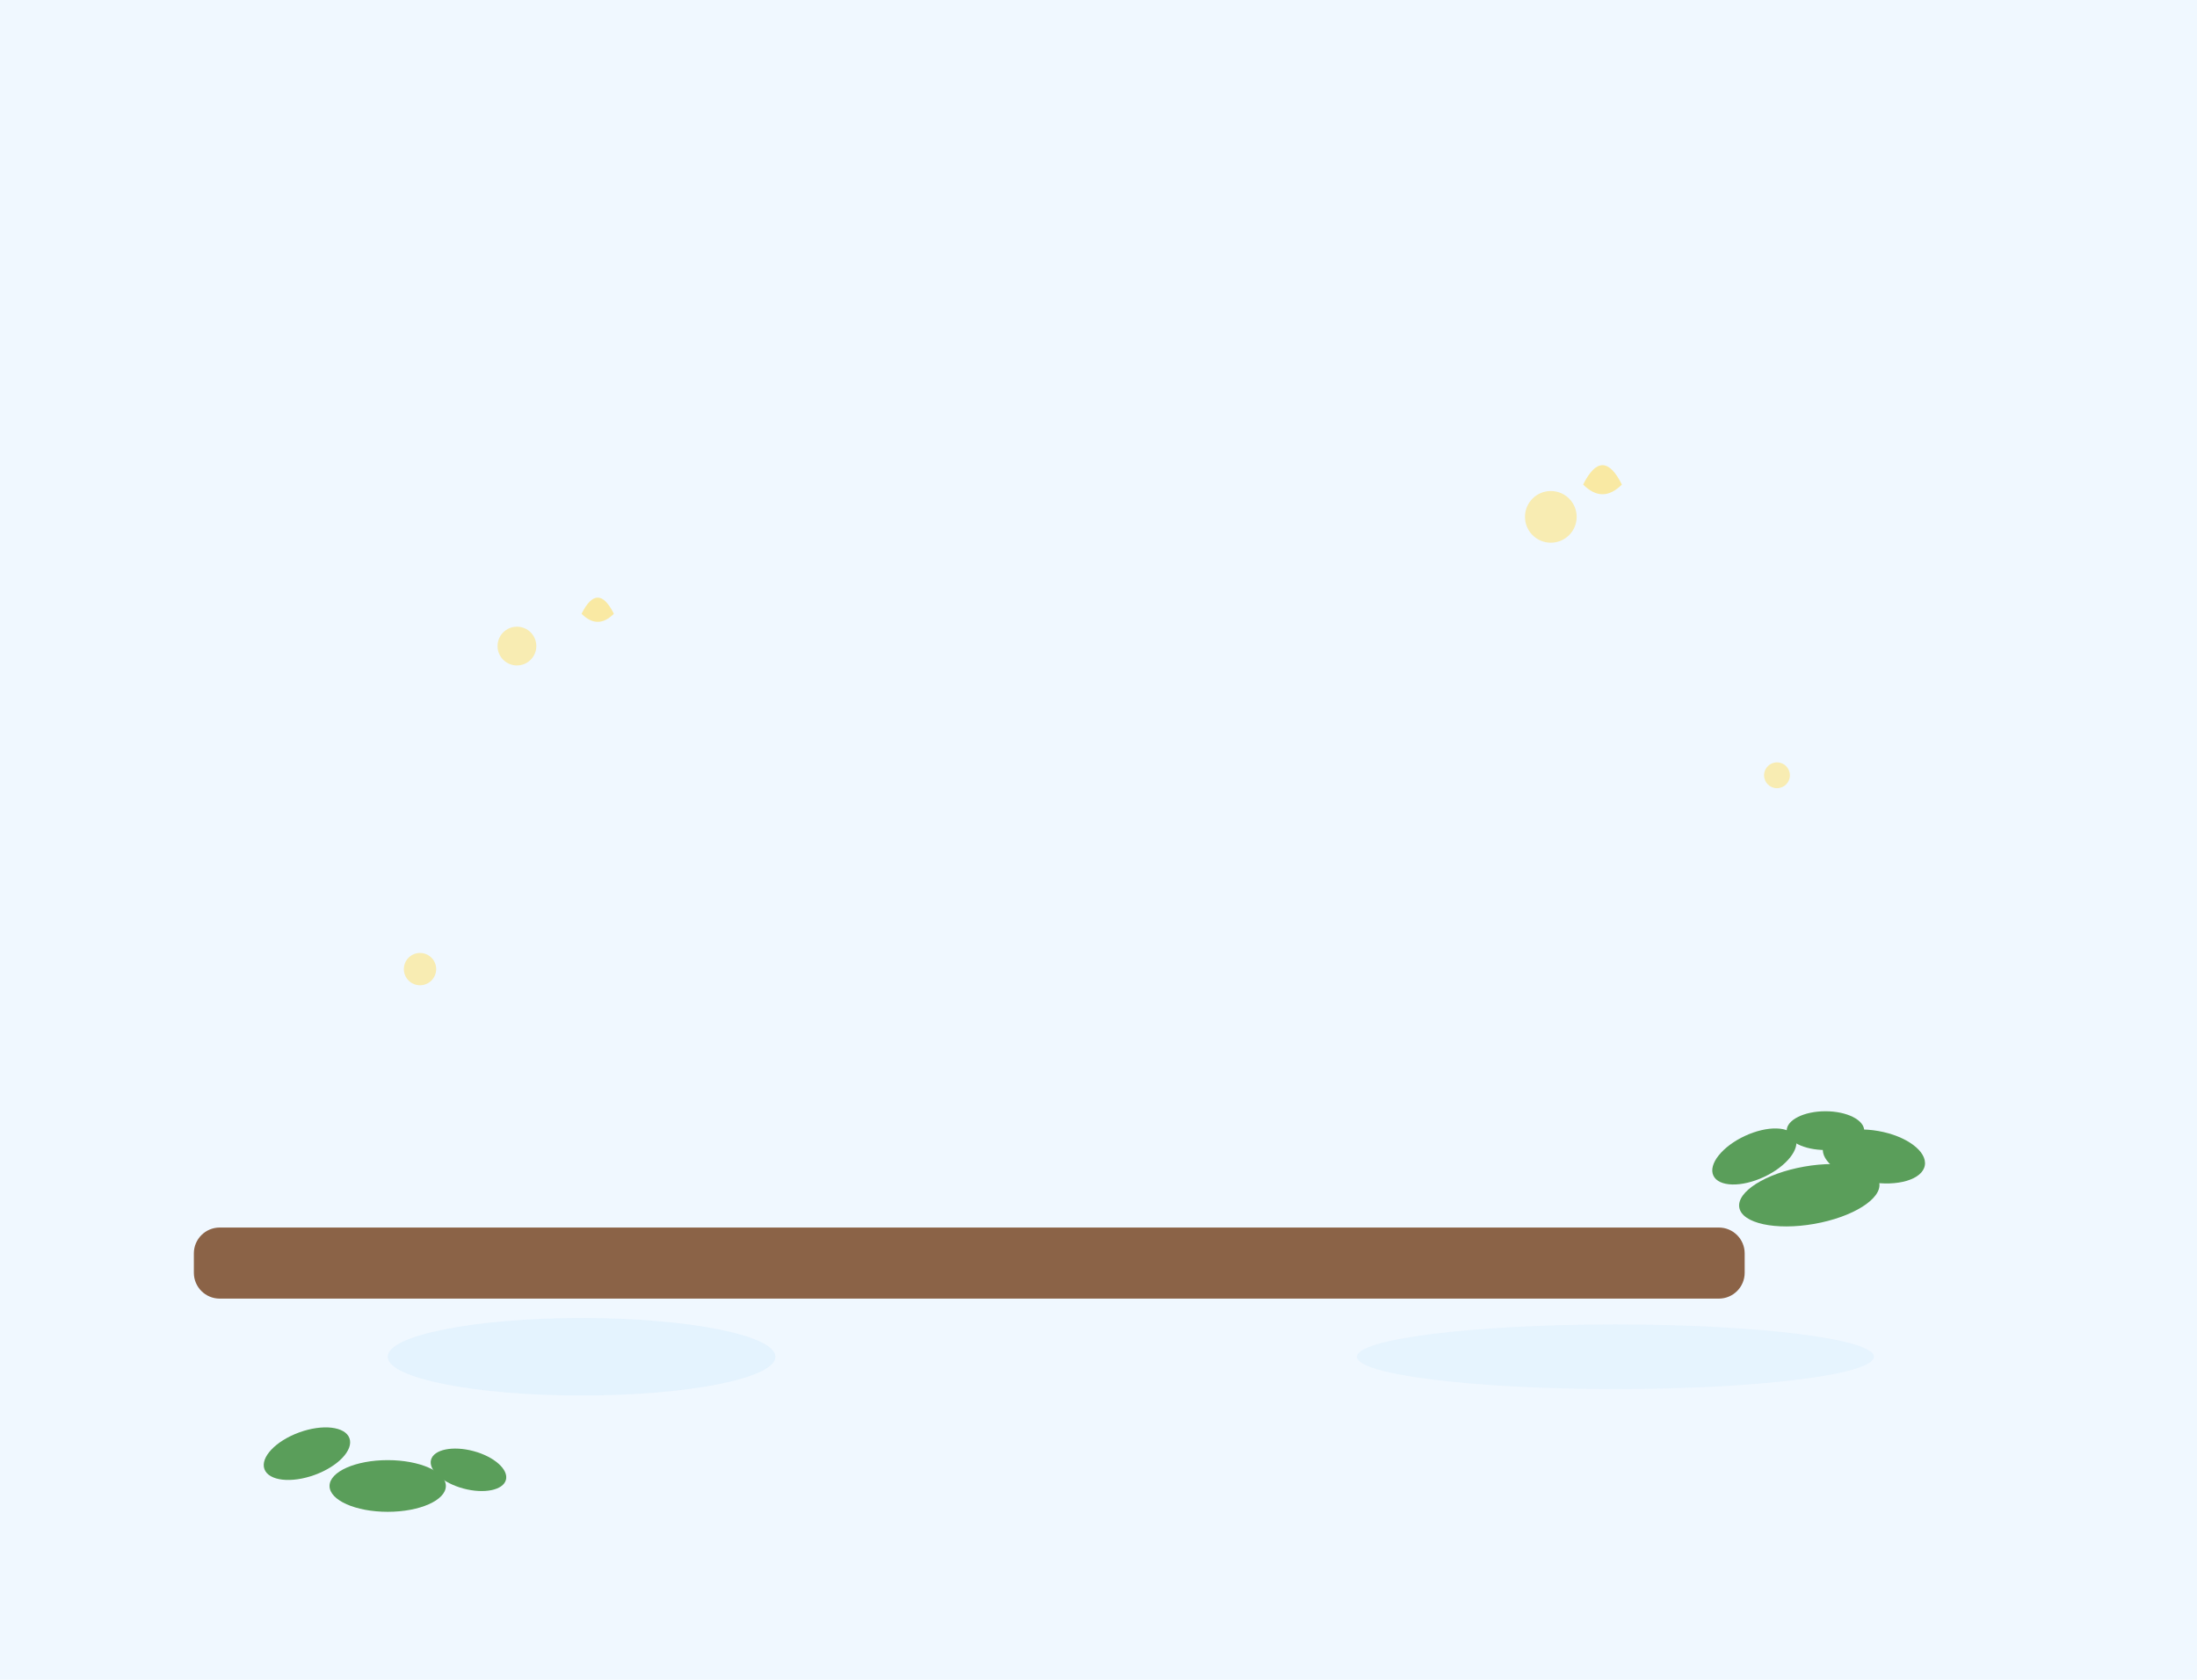
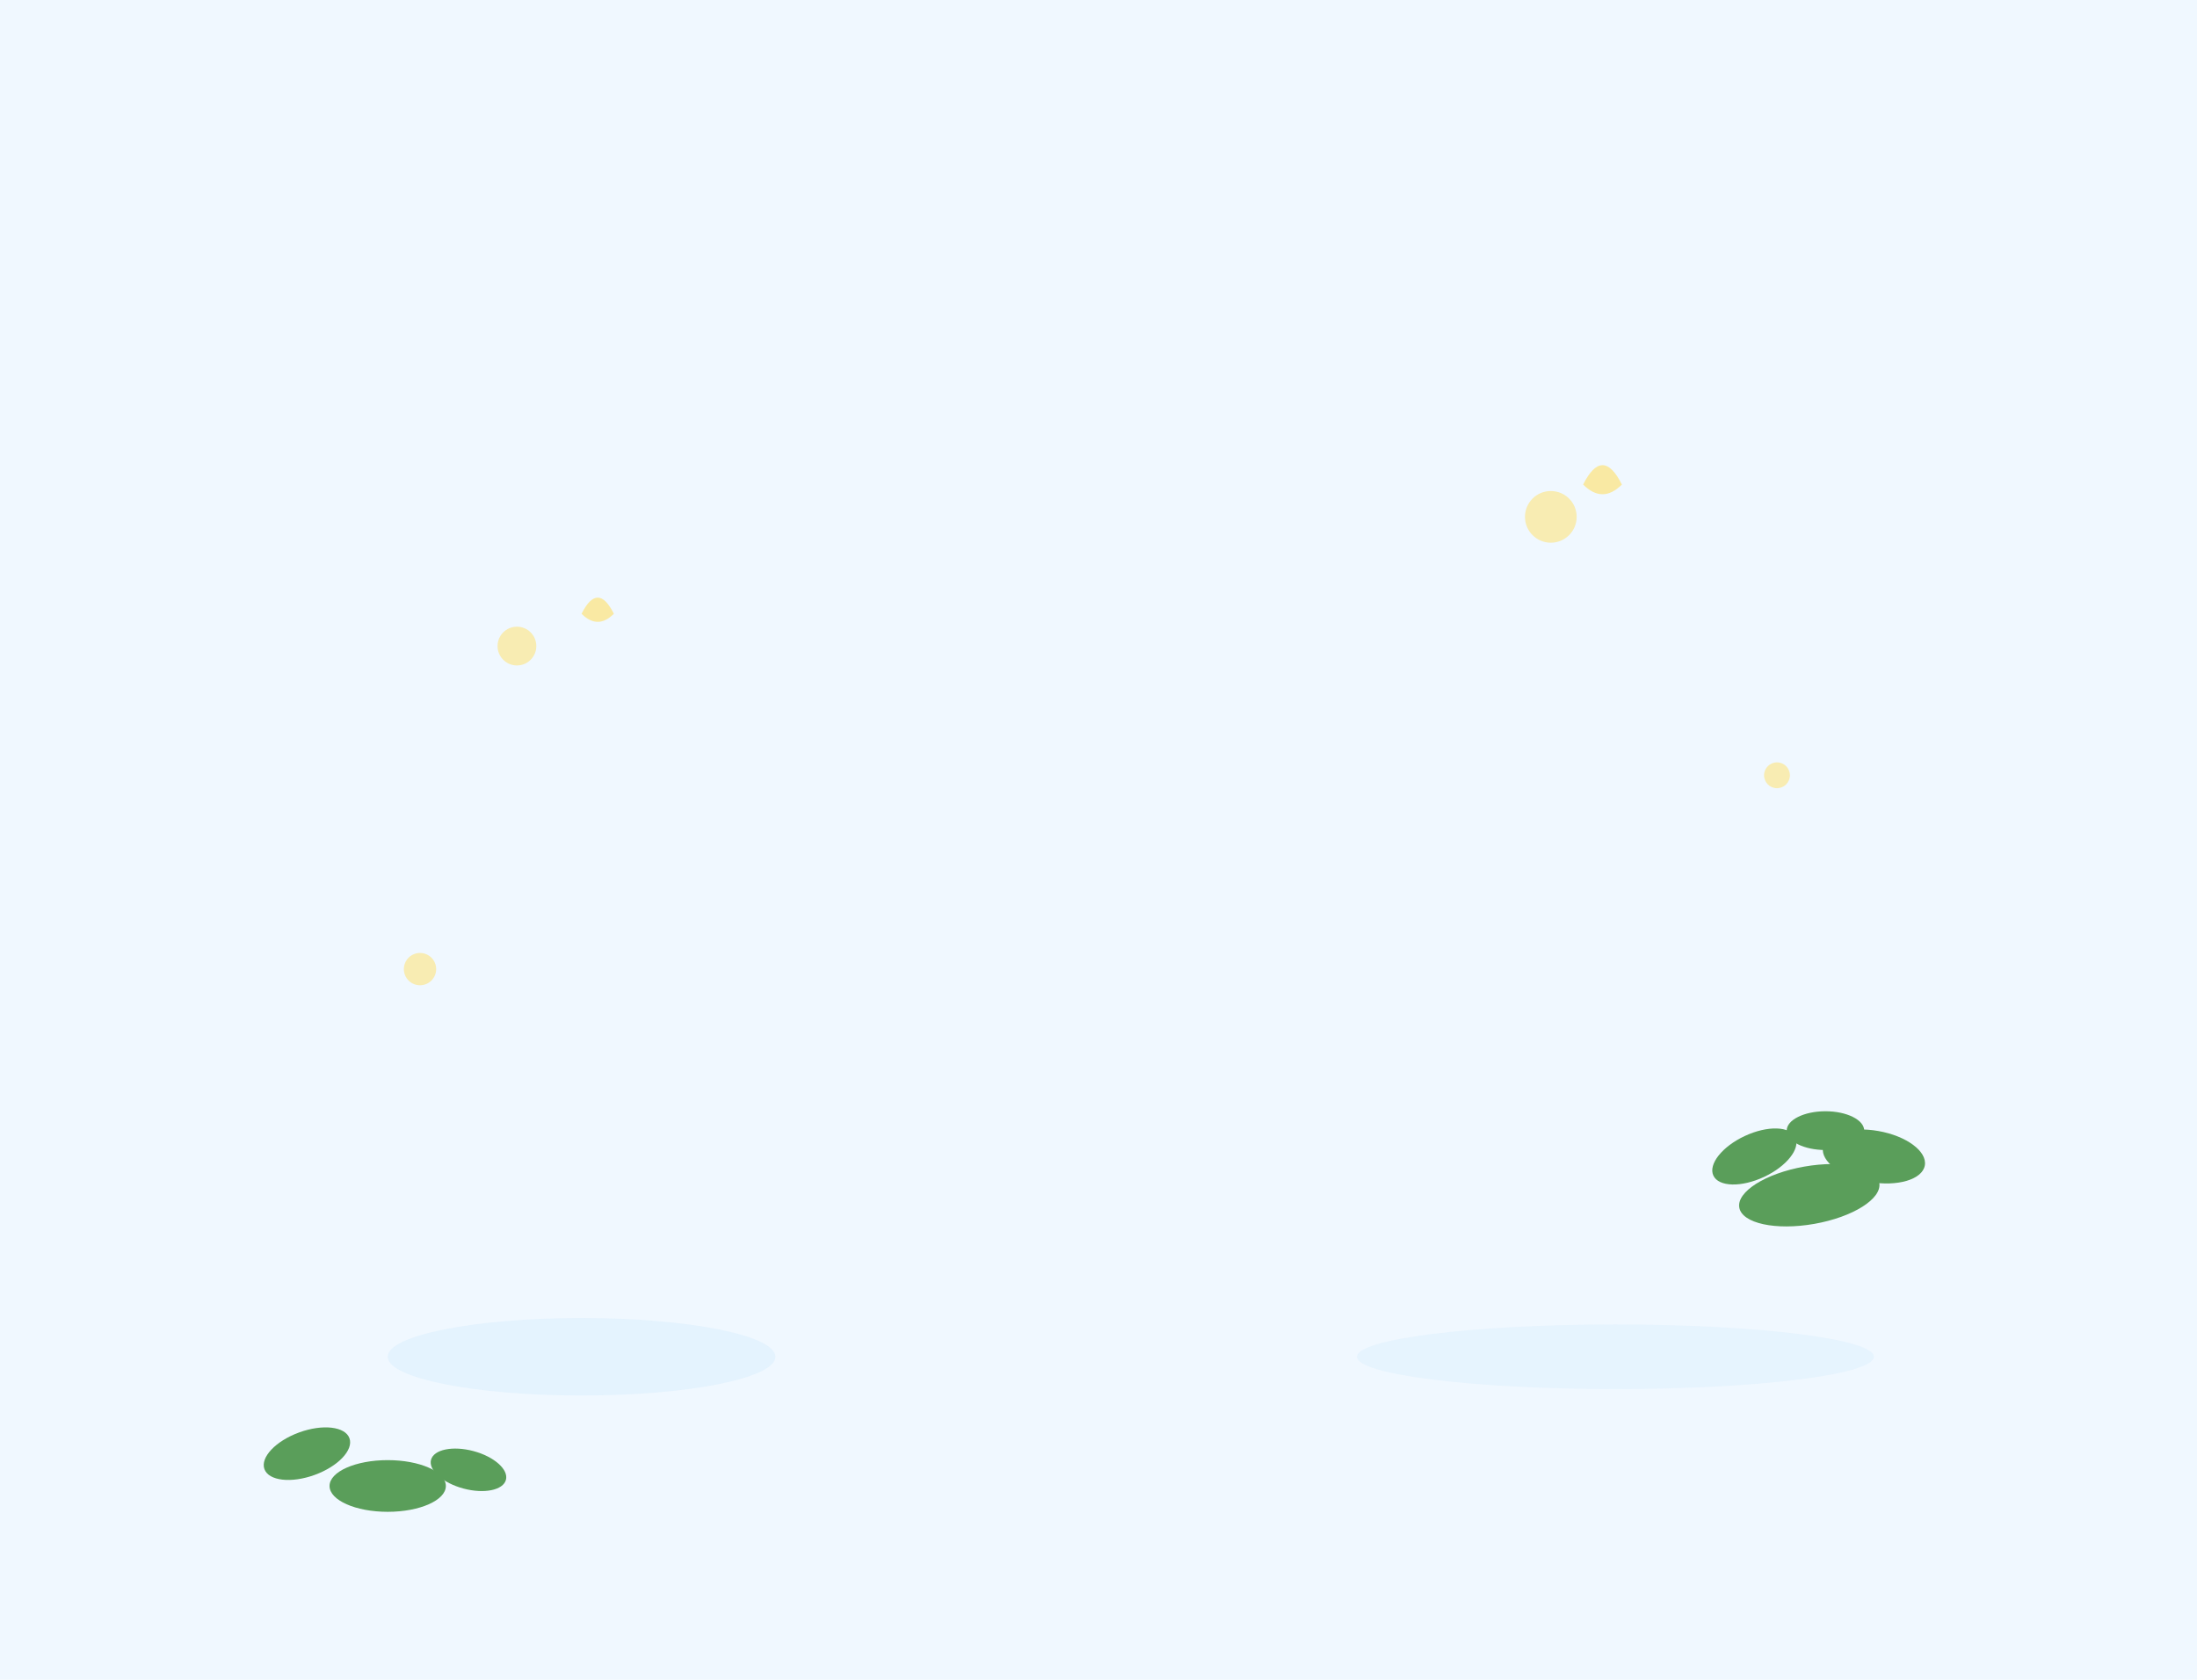
<svg xmlns="http://www.w3.org/2000/svg" width="680" height="520" viewBox="0 0 680 520" role="img">
  <rect width="680" height="520" fill="#F0F8FF" />
  <ellipse cx="180" cy="420" rx="60" ry="12" fill="#C8E6FA" opacity="0.3" />
  <ellipse cx="500" cy="420" rx="80" ry="10" fill="#C8E6FA" opacity="0.25" />
  <g>
    <ellipse cx="120" cy="460" rx="18" ry="8" fill="#5A9E5A" />
    <ellipse cx="95" cy="450" rx="14" ry="7" fill="#5A9E5A" transform="rotate(-20,95,450)" />
    <ellipse cx="145" cy="455" rx="12" ry="6" fill="#5A9E5A" transform="rotate(15,145,455)" />
  </g>
-   <rect x="60" y="380" width="480" height="22" rx="8" fill="#8B6347" />
  <g>
    <ellipse cx="560" cy="370" rx="22" ry="9" fill="#5A9E5A" transform="rotate(-10,560,370)" />
    <ellipse cx="580" cy="358" rx="16" ry="8" fill="#5A9E5A" transform="rotate(10,580,358)" />
    <ellipse cx="543" cy="358" rx="14" ry="7" fill="#5A9E5A" transform="rotate(-25,543,358)" />
    <ellipse cx="565" cy="350" rx="12" ry="6" fill="#5A9E5A" />
  </g>
  <g opacity="0.5">
    <ellipse cx="160" cy="200" rx="6" ry="6" fill="#FFE066" />
    <ellipse cx="480" cy="160" rx="8" ry="8" fill="#FFE066" />
    <ellipse cx="550" cy="240" rx="4" ry="4" fill="#FFE066" />
    <ellipse cx="130" cy="300" rx="5" ry="5" fill="#FFE066" />
  </g>
  <path d="M 180,190 Q 185,180 190,190 Q 185,195 180,190 Z" fill="#FFE066" opacity="0.6" />
  <path d="M 490,150 Q 496,138 502,150 Q 496,156 490,150 Z" fill="#FFE066" opacity="0.6" />
</svg>
